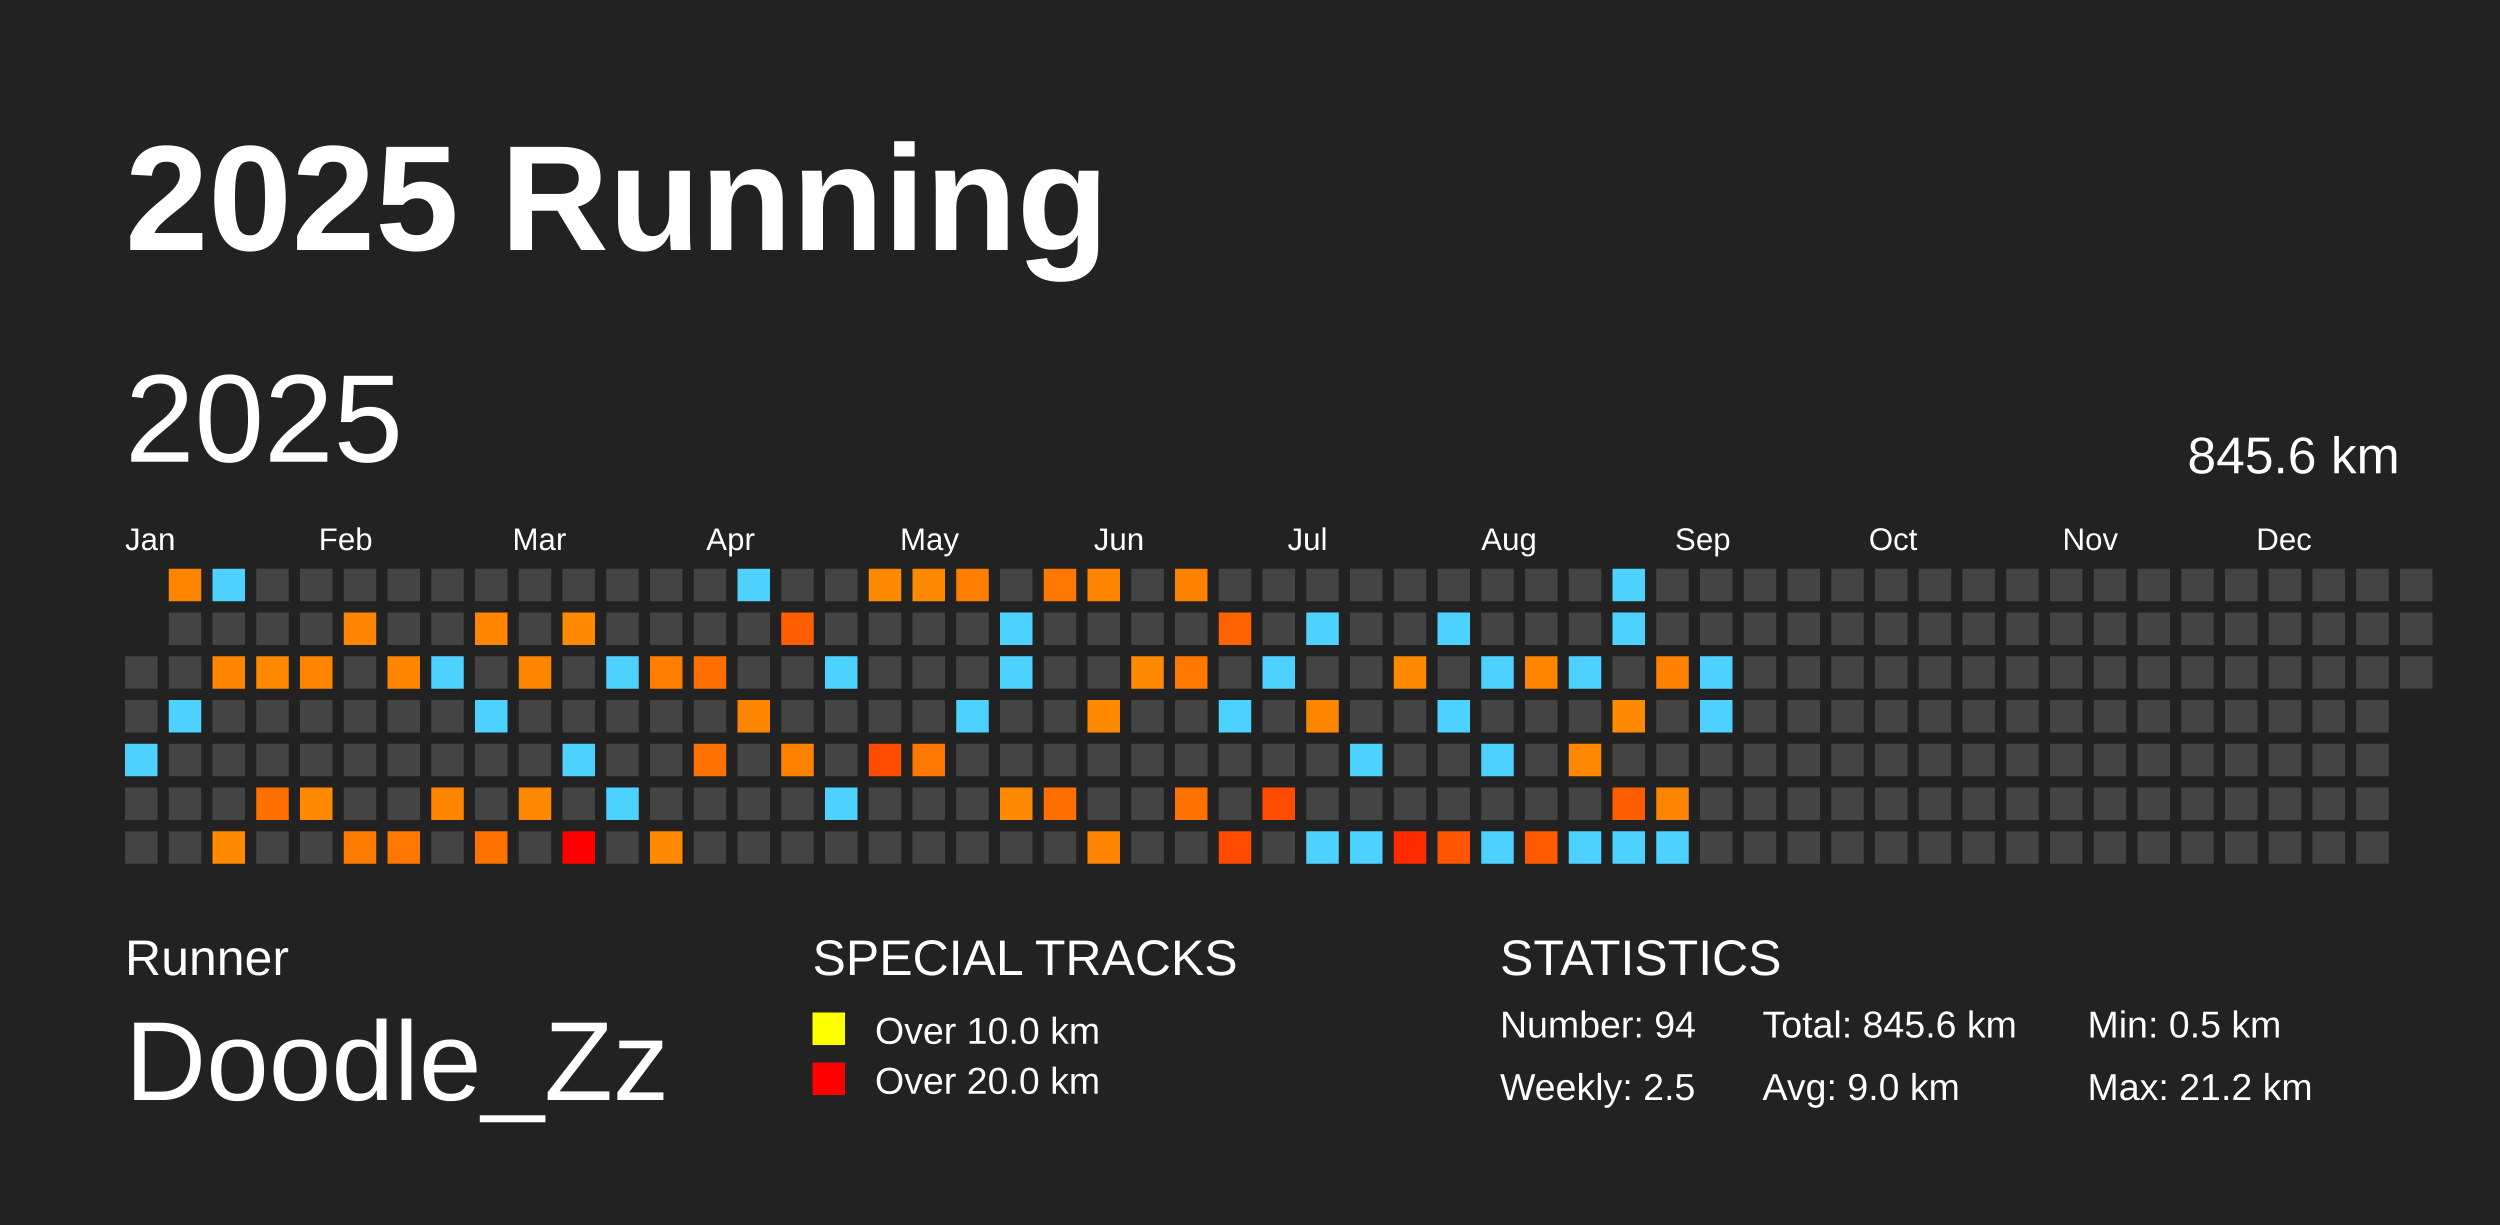
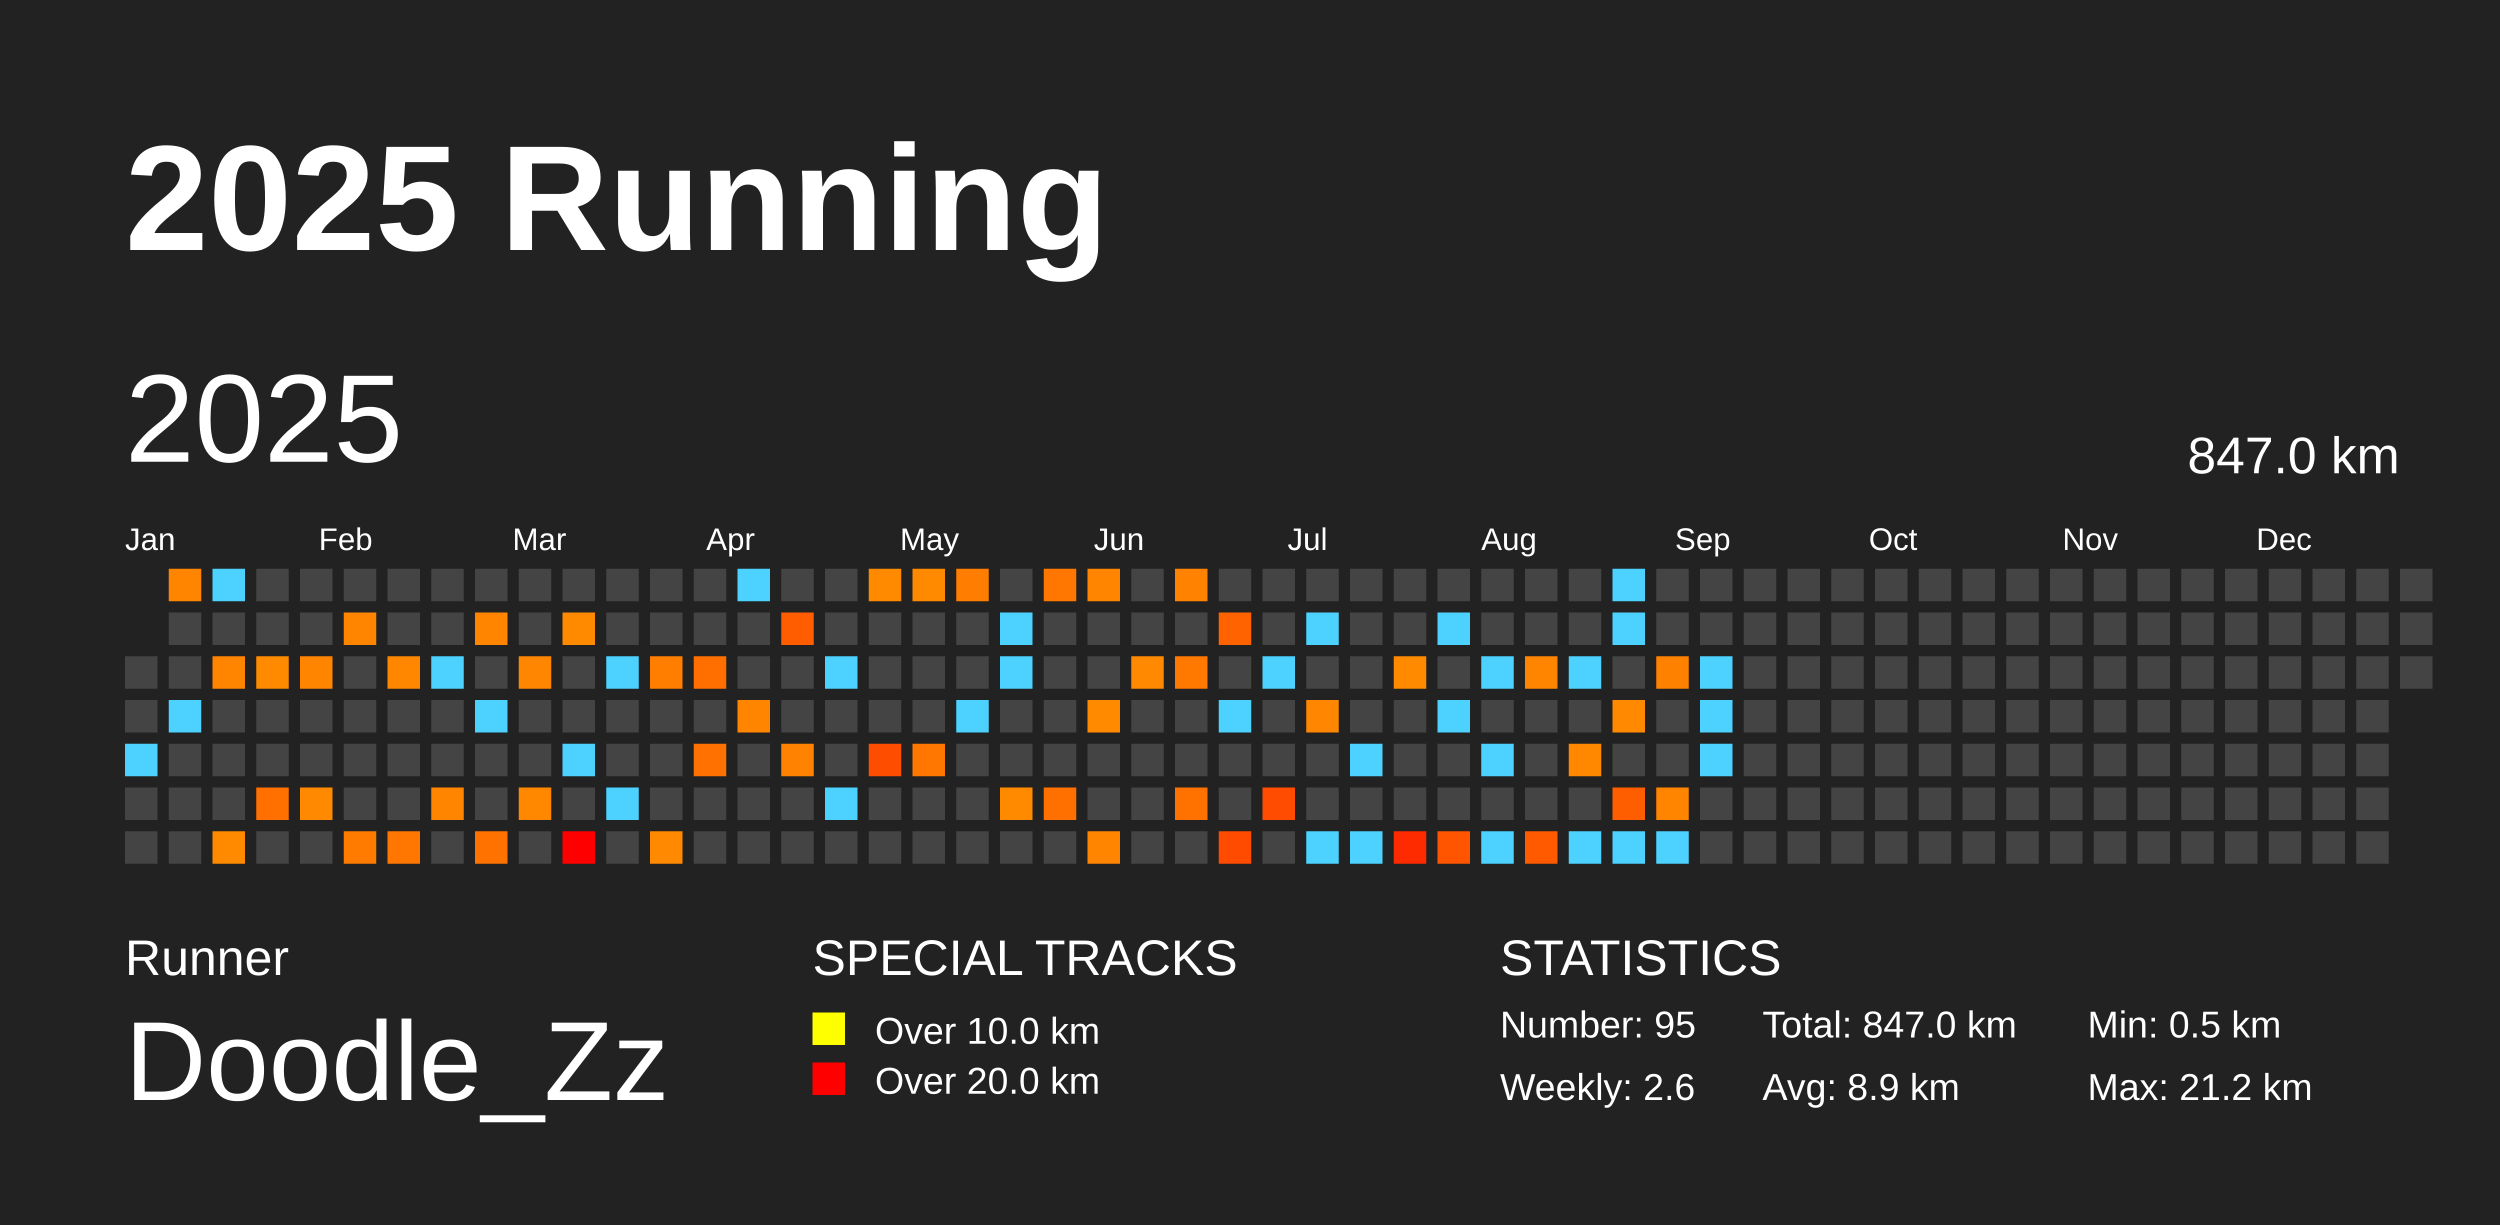
<svg xmlns="http://www.w3.org/2000/svg" baseProfile="full" height="98mm" version="1.1" viewBox="0,0,200,98" width="200mm">
  <defs />
  <rect fill="#222222" height="98" width="200" x="0" y="0" />
  <text fill="#FFFFFF" style="font-size:12px; font-family:Arial; font-weight:bold;" x="10" y="20">2025 Running</text>
  <text fill="#FFFFFF" style="font-size:4px; font-family:Arial" x="10" y="78">Runner</text>
  <text fill="#FFFFFF" style="font-size:9px; font-family:Arial" x="10" y="88">Doodle_Zz</text>
  <text fill="#FFFFFF" style="font-size:4px; font-family:Arial" x="65" y="78">SPECIAL TRACKS</text>
  <rect fill="yellow" height="2.6" width="2.6" x="65" y="81" />
  <text fill="#FFFFFF" style="font-size:3px; font-family:Arial" x="70" y="83.5">Over 10.0 km</text>
  <rect fill="red" height="2.6" width="2.6" x="65" y="85" />
  <text fill="#FFFFFF" style="font-size:3px; font-family:Arial" x="70" y="87.5">Over 20.0 km</text>
  <text fill="#FFFFFF" style="font-size:4px; font-family:Arial" x="120" y="78">STATISTICS</text>
-   <text fill="#FFFFFF" style="font-size:3px; font-family:Arial" x="120" y="83">Number: 94</text>
-   <text fill="#FFFFFF" style="font-size:3px; font-family:Arial" x="120" y="88">Weekly: 2.5</text>
-   <text fill="#FFFFFF" style="font-size:3px; font-family:Arial" x="141" y="83">Total: 845.6 km</text>
-   <text fill="#FFFFFF" style="font-size:3px; font-family:Arial" x="141" y="88">Avg: 9.0 km</text>
+   <text fill="#FFFFFF" style="font-size:3px; font-family:Arial" x="120" y="83">Number: 95</text>
+   <text fill="#FFFFFF" style="font-size:3px; font-family:Arial" x="120" y="88">Weekly: 2.6</text>
+   <text fill="#FFFFFF" style="font-size:3px; font-family:Arial" x="141" y="83">Total: 847.0 km</text>
+   <text fill="#FFFFFF" style="font-size:3px; font-family:Arial" x="141" y="88">Avg: 8.9 km</text>
  <text fill="#FFFFFF" style="font-size:3px; font-family:Arial" x="167" y="83">Min: 0.5 km</text>
  <text fill="#FFFFFF" style="font-size:3px; font-family:Arial" x="167" y="88">Max: 21.2 km</text>
  <text dominant-baseline="hanging" fill="#FFFFFF" style="font-size:10.0px; font-family:Arial;" x="10" y="30">2025</text>
-   <text dominant-baseline="hanging" fill="#FFFFFF" style="font-size:4.125px; font-family:Arial;" x="175" y="35">845.6 km</text>
+   <text dominant-baseline="hanging" fill="#FFFFFF" style="font-size:4.125px; font-family:Arial;" x="175" y="35">847.0 km</text>
  <text fill="#FFFFFF" style="font-size:2.5px; font-family:Arial" x="10.0" y="44">Jan</text>
  <text fill="#FFFFFF" style="font-size:2.5px; font-family:Arial" x="25.5" y="44">Feb</text>
  <text fill="#FFFFFF" style="font-size:2.5px; font-family:Arial" x="41.0" y="44">Mar</text>
  <text fill="#FFFFFF" style="font-size:2.5px; font-family:Arial" x="56.5" y="44">Apr</text>
  <text fill="#FFFFFF" style="font-size:2.5px; font-family:Arial" x="72.0" y="44">May</text>
  <text fill="#FFFFFF" style="font-size:2.5px; font-family:Arial" x="87.5" y="44">Jun</text>
  <text fill="#FFFFFF" style="font-size:2.5px; font-family:Arial" x="103.0" y="44">Jul</text>
  <text fill="#FFFFFF" style="font-size:2.5px; font-family:Arial" x="118.5" y="44">Aug</text>
  <text fill="#FFFFFF" style="font-size:2.5px; font-family:Arial" x="134.0" y="44">Sep</text>
  <text fill="#FFFFFF" style="font-size:2.5px; font-family:Arial" x="149.5" y="44">Oct</text>
  <text fill="#FFFFFF" style="font-size:2.5px; font-family:Arial" x="165.0" y="44">Nov</text>
  <text fill="#FFFFFF" style="font-size:2.5px; font-family:Arial" x="180.5" y="44">Dec</text>
  <rect fill="#444444" height="2.6" width="2.6" x="10.0" y="52.5" />
  <rect fill="#444444" height="2.6" width="2.6" x="10.0" y="56.0" />
  <rect fill="#4dd2ff" height="2.6" width="2.6" x="10.0" y="59.5" />
  <rect fill="#444444" height="2.6" width="2.6" x="10.0" y="63.0" />
  <rect fill="#444444" height="2.6" width="2.6" x="10.0" y="66.5" />
  <rect fill="#ff8500" height="2.6" width="2.6" x="13.5" y="45.5" />
  <rect fill="#444444" height="2.6" width="2.6" x="13.5" y="49.0" />
  <rect fill="#444444" height="2.6" width="2.6" x="13.5" y="52.5" />
  <rect fill="#4dd2ff" height="2.6" width="2.6" x="13.5" y="56.0" />
  <rect fill="#444444" height="2.6" width="2.6" x="13.5" y="59.5" />
  <rect fill="#444444" height="2.6" width="2.6" x="13.5" y="63.0" />
  <rect fill="#444444" height="2.6" width="2.6" x="13.5" y="66.5" />
  <rect fill="#4dd2ff" height="2.6" width="2.6" x="17.0" y="45.5" />
  <rect fill="#444444" height="2.6" width="2.6" x="17.0" y="49.0" />
  <rect fill="#ff8400" height="2.6" width="2.6" x="17.0" y="52.5" />
  <rect fill="#444444" height="2.6" width="2.6" x="17.0" y="56.0" />
  <rect fill="#444444" height="2.6" width="2.6" x="17.0" y="59.5" />
  <rect fill="#444444" height="2.6" width="2.6" x="17.0" y="63.0" />
  <rect fill="#ff8a00" height="2.6" width="2.6" x="17.0" y="66.5" />
  <rect fill="#444444" height="2.6" width="2.6" x="20.5" y="45.5" />
  <rect fill="#444444" height="2.6" width="2.6" x="20.5" y="49.0" />
  <rect fill="#ff8a00" height="2.6" width="2.6" x="20.5" y="52.5" />
  <rect fill="#444444" height="2.6" width="2.6" x="20.5" y="56.0" />
  <rect fill="#444444" height="2.6" width="2.6" x="20.5" y="59.5" />
  <rect fill="#ff7000" height="2.6" width="2.6" x="20.5" y="63.0" />
  <rect fill="#444444" height="2.6" width="2.6" x="20.5" y="66.5" />
  <rect fill="#444444" height="2.6" width="2.6" x="24.0" y="45.5" />
  <rect fill="#444444" height="2.6" width="2.6" x="24.0" y="49.0" />
  <rect fill="#ff8400" height="2.6" width="2.6" x="24.0" y="52.5" />
  <rect fill="#444444" height="2.6" width="2.6" x="24.0" y="56.0" />
  <rect fill="#444444" height="2.6" width="2.6" x="24.0" y="59.5" />
  <rect fill="#ff8900" height="2.6" width="2.6" x="24.0" y="63.0" />
  <rect fill="#444444" height="2.6" width="2.6" x="24.0" y="66.5" />
  <rect fill="#444444" height="2.6" width="2.6" x="27.5" y="45.5" />
  <rect fill="#ff8400" height="2.6" width="2.6" x="27.5" y="49.0" />
  <rect fill="#444444" height="2.6" width="2.6" x="27.5" y="52.5" />
  <rect fill="#444444" height="2.6" width="2.6" x="27.5" y="56.0" />
  <rect fill="#444444" height="2.6" width="2.6" x="27.5" y="59.5" />
  <rect fill="#444444" height="2.6" width="2.6" x="27.5" y="63.0" />
  <rect fill="#ff7b00" height="2.6" width="2.6" x="27.5" y="66.5" />
  <rect fill="#444444" height="2.6" width="2.6" x="31.0" y="45.5" />
  <rect fill="#444444" height="2.6" width="2.6" x="31.0" y="49.0" />
  <rect fill="#ff8700" height="2.6" width="2.6" x="31.0" y="52.5" />
  <rect fill="#444444" height="2.6" width="2.6" x="31.0" y="56.0" />
  <rect fill="#444444" height="2.6" width="2.6" x="31.0" y="59.5" />
  <rect fill="#444444" height="2.6" width="2.6" x="31.0" y="63.0" />
  <rect fill="#ff7600" height="2.6" width="2.6" x="31.0" y="66.5" />
  <rect fill="#444444" height="2.6" width="2.6" x="34.5" y="45.5" />
  <rect fill="#444444" height="2.6" width="2.6" x="34.5" y="49.0" />
  <rect fill="#4dd2ff" height="2.6" width="2.6" x="34.5" y="52.5" />
  <rect fill="#444444" height="2.6" width="2.6" x="34.5" y="56.0" />
  <rect fill="#444444" height="2.6" width="2.6" x="34.5" y="59.5" />
  <rect fill="#ff8400" height="2.6" width="2.6" x="34.5" y="63.0" />
  <rect fill="#444444" height="2.6" width="2.6" x="34.5" y="66.5" />
  <rect fill="#444444" height="2.6" width="2.6" x="38.0" y="45.5" />
  <rect fill="#ff8500" height="2.6" width="2.6" x="38.0" y="49.0" />
  <rect fill="#444444" height="2.6" width="2.6" x="38.0" y="52.5" />
  <rect fill="#4dd2ff" height="2.6" width="2.6" x="38.0" y="56.0" />
  <rect fill="#444444" height="2.6" width="2.6" x="38.0" y="59.5" />
  <rect fill="#444444" height="2.6" width="2.6" x="38.0" y="63.0" />
  <rect fill="#ff7200" height="2.6" width="2.6" x="38.0" y="66.5" />
  <rect fill="#444444" height="2.6" width="2.6" x="41.5" y="45.5" />
  <rect fill="#444444" height="2.6" width="2.6" x="41.5" y="49.0" />
  <rect fill="#ff8600" height="2.6" width="2.6" x="41.5" y="52.5" />
  <rect fill="#444444" height="2.6" width="2.6" x="41.5" y="56.0" />
  <rect fill="#444444" height="2.6" width="2.6" x="41.5" y="59.5" />
  <rect fill="#ff8800" height="2.6" width="2.6" x="41.5" y="63.0" />
  <rect fill="#444444" height="2.6" width="2.6" x="41.5" y="66.5" />
  <rect fill="#444444" height="2.6" width="2.6" x="45.0" y="45.5" />
  <rect fill="#ff8a00" height="2.6" width="2.6" x="45.0" y="49.0" />
  <rect fill="#444444" height="2.6" width="2.6" x="45.0" y="52.5" />
  <rect fill="#444444" height="2.6" width="2.6" x="45.0" y="56.0" />
  <rect fill="#4dd2ff" height="2.6" width="2.6" x="45.0" y="59.5" />
  <rect fill="#444444" height="2.6" width="2.6" x="45.0" y="63.0" />
  <rect fill="red" height="2.6" width="2.6" x="45.0" y="66.5" />
  <rect fill="#444444" height="2.6" width="2.6" x="48.5" y="45.5" />
  <rect fill="#444444" height="2.6" width="2.6" x="48.5" y="49.0" />
  <rect fill="#4dd2ff" height="2.6" width="2.6" x="48.5" y="52.5" />
  <rect fill="#444444" height="2.6" width="2.6" x="48.5" y="56.0" />
  <rect fill="#444444" height="2.6" width="2.6" x="48.5" y="59.5" />
  <rect fill="#4dd2ff" height="2.6" width="2.6" x="48.5" y="63.0" />
  <rect fill="#444444" height="2.6" width="2.6" x="48.5" y="66.5" />
  <rect fill="#444444" height="2.6" width="2.6" x="52.0" y="45.5" />
  <rect fill="#444444" height="2.6" width="2.6" x="52.0" y="49.0" />
  <rect fill="#ff7e00" height="2.6" width="2.6" x="52.0" y="52.5" />
  <rect fill="#444444" height="2.6" width="2.6" x="52.0" y="56.0" />
  <rect fill="#444444" height="2.6" width="2.6" x="52.0" y="59.5" />
  <rect fill="#444444" height="2.6" width="2.6" x="52.0" y="63.0" />
  <rect fill="#ff8900" height="2.6" width="2.6" x="52.0" y="66.5" />
  <rect fill="#444444" height="2.6" width="2.6" x="55.5" y="45.5" />
  <rect fill="#444444" height="2.6" width="2.6" x="55.5" y="49.0" />
  <rect fill="#ff6f00" height="2.6" width="2.6" x="55.5" y="52.5" />
  <rect fill="#444444" height="2.6" width="2.6" x="55.5" y="56.0" />
  <rect fill="#ff7100" height="2.6" width="2.6" x="55.5" y="59.5" />
  <rect fill="#444444" height="2.6" width="2.6" x="55.5" y="63.0" />
  <rect fill="#444444" height="2.6" width="2.6" x="55.5" y="66.5" />
  <rect fill="#4dd2ff" height="2.6" width="2.6" x="59.0" y="45.5" />
  <rect fill="#444444" height="2.6" width="2.6" x="59.0" y="49.0" />
  <rect fill="#444444" height="2.6" width="2.6" x="59.0" y="52.5" />
  <rect fill="#ff8400" height="2.6" width="2.6" x="59.0" y="56.0" />
  <rect fill="#444444" height="2.6" width="2.6" x="59.0" y="59.5" />
  <rect fill="#444444" height="2.6" width="2.6" x="59.0" y="63.0" />
  <rect fill="#444444" height="2.6" width="2.6" x="59.0" y="66.5" />
  <rect fill="#444444" height="2.6" width="2.6" x="62.5" y="45.5" />
  <rect fill="#ff5d00" height="2.6" width="2.6" x="62.5" y="49.0" />
  <rect fill="#444444" height="2.6" width="2.6" x="62.5" y="52.5" />
  <rect fill="#444444" height="2.6" width="2.6" x="62.5" y="56.0" />
  <rect fill="#ff8200" height="2.6" width="2.6" x="62.5" y="59.5" />
  <rect fill="#444444" height="2.6" width="2.6" x="62.5" y="63.0" />
  <rect fill="#444444" height="2.6" width="2.6" x="62.5" y="66.5" />
  <rect fill="#444444" height="2.6" width="2.6" x="66.0" y="45.5" />
  <rect fill="#444444" height="2.6" width="2.6" x="66.0" y="49.0" />
  <rect fill="#4dd2ff" height="2.6" width="2.6" x="66.0" y="52.5" />
  <rect fill="#444444" height="2.6" width="2.6" x="66.0" y="56.0" />
  <rect fill="#444444" height="2.6" width="2.6" x="66.0" y="59.5" />
  <rect fill="#4dd2ff" height="2.6" width="2.6" x="66.0" y="63.0" />
  <rect fill="#444444" height="2.6" width="2.6" x="66.0" y="66.5" />
  <rect fill="#ff8a00" height="2.6" width="2.6" x="69.5" y="45.5" />
  <rect fill="#444444" height="2.6" width="2.6" x="69.5" y="49.0" />
  <rect fill="#444444" height="2.6" width="2.6" x="69.5" y="52.5" />
  <rect fill="#444444" height="2.6" width="2.6" x="69.5" y="56.0" />
  <rect fill="#ff4d00" height="2.6" width="2.6" x="69.5" y="59.5" />
  <rect fill="#444444" height="2.6" width="2.6" x="69.5" y="63.0" />
  <rect fill="#444444" height="2.6" width="2.6" x="69.5" y="66.5" />
  <rect fill="#ff8a00" height="2.6" width="2.6" x="73.0" y="45.5" />
  <rect fill="#444444" height="2.6" width="2.6" x="73.0" y="49.0" />
  <rect fill="#444444" height="2.6" width="2.6" x="73.0" y="52.5" />
  <rect fill="#444444" height="2.6" width="2.6" x="73.0" y="56.0" />
  <rect fill="#ff7600" height="2.6" width="2.6" x="73.0" y="59.5" />
  <rect fill="#444444" height="2.6" width="2.6" x="73.0" y="63.0" />
  <rect fill="#444444" height="2.6" width="2.6" x="73.0" y="66.5" />
  <rect fill="#ff7d00" height="2.6" width="2.6" x="76.5" y="45.5" />
  <rect fill="#444444" height="2.6" width="2.6" x="76.5" y="49.0" />
  <rect fill="#444444" height="2.6" width="2.6" x="76.5" y="52.5" />
  <rect fill="#4dd2ff" height="2.6" width="2.6" x="76.5" y="56.0" />
  <rect fill="#444444" height="2.6" width="2.6" x="76.5" y="59.5" />
  <rect fill="#444444" height="2.6" width="2.6" x="76.5" y="63.0" />
  <rect fill="#444444" height="2.6" width="2.6" x="76.5" y="66.5" />
  <rect fill="#444444" height="2.6" width="2.6" x="80.0" y="45.5" />
  <rect fill="#4dd2ff" height="2.6" width="2.6" x="80.0" y="49.0" />
  <rect fill="#4dd2ff" height="2.6" width="2.6" x="80.0" y="52.5" />
  <rect fill="#444444" height="2.6" width="2.6" x="80.0" y="56.0" />
  <rect fill="#444444" height="2.6" width="2.6" x="80.0" y="59.5" />
  <rect fill="#ff8a00" height="2.6" width="2.6" x="80.0" y="63.0" />
  <rect fill="#444444" height="2.6" width="2.6" x="80.0" y="66.5" />
  <rect fill="#ff7700" height="2.6" width="2.6" x="83.5" y="45.5" />
  <rect fill="#444444" height="2.6" width="2.6" x="83.5" y="49.0" />
  <rect fill="#444444" height="2.6" width="2.6" x="83.5" y="52.5" />
  <rect fill="#444444" height="2.6" width="2.6" x="83.5" y="56.0" />
  <rect fill="#444444" height="2.6" width="2.6" x="83.5" y="59.5" />
  <rect fill="#ff7000" height="2.6" width="2.6" x="83.5" y="63.0" />
  <rect fill="#444444" height="2.6" width="2.6" x="83.5" y="66.5" />
  <rect fill="#ff8400" height="2.6" width="2.6" x="87.0" y="45.5" />
  <rect fill="#444444" height="2.6" width="2.6" x="87.0" y="49.0" />
  <rect fill="#444444" height="2.6" width="2.6" x="87.0" y="52.5" />
  <rect fill="#ff8a00" height="2.6" width="2.6" x="87.0" y="56.0" />
  <rect fill="#444444" height="2.6" width="2.6" x="87.0" y="59.5" />
  <rect fill="#444444" height="2.6" width="2.6" x="87.0" y="63.0" />
  <rect fill="#ff8400" height="2.6" width="2.6" x="87.0" y="66.5" />
  <rect fill="#444444" height="2.6" width="2.6" x="90.5" y="45.5" />
  <rect fill="#444444" height="2.6" width="2.6" x="90.5" y="49.0" />
  <rect fill="#ff8900" height="2.6" width="2.6" x="90.5" y="52.5" />
  <rect fill="#444444" height="2.6" width="2.6" x="90.5" y="56.0" />
  <rect fill="#444444" height="2.6" width="2.6" x="90.5" y="59.5" />
  <rect fill="#444444" height="2.6" width="2.6" x="90.5" y="63.0" />
  <rect fill="#444444" height="2.6" width="2.6" x="90.5" y="66.5" />
  <rect fill="#ff8200" height="2.6" width="2.6" x="94.0" y="45.5" />
  <rect fill="#444444" height="2.6" width="2.6" x="94.0" y="49.0" />
  <rect fill="#ff7800" height="2.6" width="2.6" x="94.0" y="52.5" />
  <rect fill="#444444" height="2.6" width="2.6" x="94.0" y="56.0" />
  <rect fill="#444444" height="2.6" width="2.6" x="94.0" y="59.5" />
  <rect fill="#ff7200" height="2.6" width="2.6" x="94.0" y="63.0" />
  <rect fill="#444444" height="2.6" width="2.6" x="94.0" y="66.5" />
  <rect fill="#444444" height="2.6" width="2.6" x="97.5" y="45.5" />
  <rect fill="#ff6300" height="2.6" width="2.6" x="97.5" y="49.0" />
  <rect fill="#444444" height="2.6" width="2.6" x="97.5" y="52.5" />
  <rect fill="#4dd2ff" height="2.6" width="2.6" x="97.5" y="56.0" />
  <rect fill="#444444" height="2.6" width="2.6" x="97.5" y="59.5" />
  <rect fill="#444444" height="2.6" width="2.6" x="97.5" y="63.0" />
  <rect fill="#ff4b00" height="2.6" width="2.6" x="97.5" y="66.5" />
  <rect fill="#444444" height="2.6" width="2.6" x="101.0" y="45.5" />
  <rect fill="#444444" height="2.6" width="2.6" x="101.0" y="49.0" />
  <rect fill="#4dd2ff" height="2.6" width="2.6" x="101.0" y="52.5" />
  <rect fill="#444444" height="2.6" width="2.6" x="101.0" y="56.0" />
  <rect fill="#444444" height="2.6" width="2.6" x="101.0" y="59.5" />
  <rect fill="#ff4c00" height="2.6" width="2.6" x="101.0" y="63.0" />
  <rect fill="#444444" height="2.6" width="2.6" x="101.0" y="66.5" />
  <rect fill="#444444" height="2.6" width="2.6" x="104.5" y="45.5" />
  <rect fill="#4dd2ff" height="2.6" width="2.6" x="104.5" y="49.0" />
  <rect fill="#444444" height="2.6" width="2.6" x="104.5" y="52.5" />
  <rect fill="#ff8600" height="2.6" width="2.6" x="104.5" y="56.0" />
  <rect fill="#444444" height="2.6" width="2.6" x="104.5" y="59.5" />
  <rect fill="#444444" height="2.6" width="2.6" x="104.5" y="63.0" />
  <rect fill="#4dd2ff" height="2.6" width="2.6" x="104.5" y="66.5" />
  <rect fill="#444444" height="2.6" width="2.6" x="108.0" y="45.5" />
  <rect fill="#444444" height="2.6" width="2.6" x="108.0" y="49.0" />
  <rect fill="#444444" height="2.6" width="2.6" x="108.0" y="52.5" />
  <rect fill="#444444" height="2.6" width="2.6" x="108.0" y="56.0" />
  <rect fill="#4dd2ff" height="2.6" width="2.6" x="108.0" y="59.5" />
  <rect fill="#444444" height="2.6" width="2.6" x="108.0" y="63.0" />
  <rect fill="#4dd2ff" height="2.6" width="2.6" x="108.0" y="66.5" />
  <rect fill="#444444" height="2.6" width="2.6" x="111.5" y="45.5" />
  <rect fill="#444444" height="2.6" width="2.6" x="111.5" y="49.0" />
  <rect fill="#ff8a00" height="2.6" width="2.6" x="111.5" y="52.5" />
  <rect fill="#444444" height="2.6" width="2.6" x="111.5" y="56.0" />
  <rect fill="#444444" height="2.6" width="2.6" x="111.5" y="59.5" />
  <rect fill="#444444" height="2.6" width="2.6" x="111.5" y="63.0" />
  <rect fill="#ff2b00" height="2.6" width="2.6" x="111.5" y="66.5" />
  <rect fill="#444444" height="2.6" width="2.6" x="115.0" y="45.5" />
  <rect fill="#4dd2ff" height="2.6" width="2.6" x="115.0" y="49.0" />
  <rect fill="#444444" height="2.6" width="2.6" x="115.0" y="52.5" />
  <rect fill="#4dd2ff" height="2.6" width="2.6" x="115.0" y="56.0" />
  <rect fill="#444444" height="2.6" width="2.6" x="115.0" y="59.5" />
  <rect fill="#444444" height="2.6" width="2.6" x="115.0" y="63.0" />
  <rect fill="#ff5500" height="2.6" width="2.6" x="115.0" y="66.5" />
  <rect fill="#444444" height="2.6" width="2.6" x="118.5" y="45.5" />
  <rect fill="#444444" height="2.6" width="2.6" x="118.5" y="49.0" />
  <rect fill="#4dd2ff" height="2.6" width="2.6" x="118.5" y="52.5" />
  <rect fill="#444444" height="2.6" width="2.6" x="118.5" y="56.0" />
  <rect fill="#4dd2ff" height="2.6" width="2.6" x="118.5" y="59.5" />
  <rect fill="#444444" height="2.6" width="2.6" x="118.5" y="63.0" />
  <rect fill="#4dd2ff" height="2.6" width="2.6" x="118.5" y="66.5" />
  <rect fill="#444444" height="2.6" width="2.6" x="122.0" y="45.5" />
  <rect fill="#444444" height="2.6" width="2.6" x="122.0" y="49.0" />
  <rect fill="#ff8500" height="2.6" width="2.6" x="122.0" y="52.5" />
  <rect fill="#444444" height="2.6" width="2.6" x="122.0" y="56.0" />
  <rect fill="#444444" height="2.6" width="2.6" x="122.0" y="59.5" />
  <rect fill="#444444" height="2.6" width="2.6" x="122.0" y="63.0" />
  <rect fill="#ff5a00" height="2.6" width="2.6" x="122.0" y="66.5" />
  <rect fill="#444444" height="2.6" width="2.6" x="125.5" y="45.5" />
  <rect fill="#444444" height="2.6" width="2.6" x="125.5" y="49.0" />
  <rect fill="#4dd2ff" height="2.6" width="2.6" x="125.5" y="52.5" />
  <rect fill="#444444" height="2.6" width="2.6" x="125.5" y="56.0" />
  <rect fill="#ff8800" height="2.6" width="2.6" x="125.5" y="59.5" />
  <rect fill="#444444" height="2.6" width="2.6" x="125.5" y="63.0" />
  <rect fill="#4dd2ff" height="2.6" width="2.6" x="125.5" y="66.5" />
  <rect fill="#4dd2ff" height="2.6" width="2.6" x="129.0" y="45.5" />
  <rect fill="#4dd2ff" height="2.6" width="2.6" x="129.0" y="49.0" />
  <rect fill="#444444" height="2.6" width="2.6" x="129.0" y="52.5" />
  <rect fill="#ff8900" height="2.6" width="2.6" x="129.0" y="56.0" />
  <rect fill="#444444" height="2.6" width="2.6" x="129.0" y="59.5" />
  <rect fill="#ff5e00" height="2.6" width="2.6" x="129.0" y="63.0" />
  <rect fill="#4dd2ff" height="2.6" width="2.6" x="129.0" y="66.5" />
  <rect fill="#444444" height="2.6" width="2.6" x="132.5" y="45.5" />
  <rect fill="#444444" height="2.6" width="2.6" x="132.5" y="49.0" />
  <rect fill="#ff8100" height="2.6" width="2.6" x="132.5" y="52.5" />
  <rect fill="#444444" height="2.6" width="2.6" x="132.5" y="56.0" />
  <rect fill="#444444" height="2.6" width="2.6" x="132.5" y="59.5" />
  <rect fill="#ff8500" height="2.6" width="2.6" x="132.5" y="63.0" />
  <rect fill="#4dd2ff" height="2.6" width="2.6" x="132.5" y="66.5" />
  <rect fill="#444444" height="2.6" width="2.6" x="136.0" y="45.5" />
  <rect fill="#444444" height="2.6" width="2.6" x="136.0" y="49.0" />
  <rect fill="#4dd2ff" height="2.6" width="2.6" x="136.0" y="52.5" />
  <rect fill="#4dd2ff" height="2.6" width="2.6" x="136.0" y="56.0" />
-   <rect fill="#444444" height="2.6" width="2.6" x="136.0" y="59.5" />
+   <rect fill="#4dd2ff" height="2.6" width="2.6" x="136.0" y="59.5" />
  <rect fill="#444444" height="2.6" width="2.6" x="136.0" y="63.0" />
  <rect fill="#444444" height="2.6" width="2.6" x="136.0" y="66.5" />
  <rect fill="#444444" height="2.6" width="2.6" x="139.5" y="45.5" />
  <rect fill="#444444" height="2.6" width="2.6" x="139.5" y="49.0" />
  <rect fill="#444444" height="2.6" width="2.6" x="139.5" y="52.5" />
  <rect fill="#444444" height="2.6" width="2.6" x="139.5" y="56.0" />
  <rect fill="#444444" height="2.6" width="2.6" x="139.5" y="59.5" />
  <rect fill="#444444" height="2.6" width="2.6" x="139.5" y="63.0" />
  <rect fill="#444444" height="2.6" width="2.6" x="139.5" y="66.5" />
  <rect fill="#444444" height="2.6" width="2.6" x="143.0" y="45.5" />
  <rect fill="#444444" height="2.6" width="2.6" x="143.0" y="49.0" />
  <rect fill="#444444" height="2.6" width="2.6" x="143.0" y="52.5" />
  <rect fill="#444444" height="2.6" width="2.6" x="143.0" y="56.0" />
  <rect fill="#444444" height="2.6" width="2.6" x="143.0" y="59.5" />
  <rect fill="#444444" height="2.6" width="2.6" x="143.0" y="63.0" />
  <rect fill="#444444" height="2.6" width="2.6" x="143.0" y="66.5" />
  <rect fill="#444444" height="2.6" width="2.6" x="146.5" y="45.5" />
  <rect fill="#444444" height="2.6" width="2.6" x="146.5" y="49.0" />
  <rect fill="#444444" height="2.6" width="2.6" x="146.5" y="52.5" />
  <rect fill="#444444" height="2.6" width="2.6" x="146.5" y="56.0" />
  <rect fill="#444444" height="2.6" width="2.6" x="146.5" y="59.5" />
  <rect fill="#444444" height="2.6" width="2.6" x="146.5" y="63.0" />
  <rect fill="#444444" height="2.6" width="2.6" x="146.5" y="66.5" />
  <rect fill="#444444" height="2.6" width="2.6" x="150.0" y="45.5" />
  <rect fill="#444444" height="2.6" width="2.6" x="150.0" y="49.0" />
  <rect fill="#444444" height="2.6" width="2.6" x="150.0" y="52.5" />
  <rect fill="#444444" height="2.6" width="2.6" x="150.0" y="56.0" />
  <rect fill="#444444" height="2.6" width="2.6" x="150.0" y="59.5" />
  <rect fill="#444444" height="2.6" width="2.6" x="150.0" y="63.0" />
  <rect fill="#444444" height="2.6" width="2.6" x="150.0" y="66.5" />
  <rect fill="#444444" height="2.6" width="2.6" x="153.5" y="45.5" />
  <rect fill="#444444" height="2.6" width="2.6" x="153.5" y="49.0" />
  <rect fill="#444444" height="2.6" width="2.6" x="153.5" y="52.5" />
  <rect fill="#444444" height="2.6" width="2.6" x="153.5" y="56.0" />
  <rect fill="#444444" height="2.6" width="2.6" x="153.5" y="59.5" />
  <rect fill="#444444" height="2.6" width="2.6" x="153.5" y="63.0" />
  <rect fill="#444444" height="2.6" width="2.6" x="153.5" y="66.5" />
  <rect fill="#444444" height="2.6" width="2.6" x="157.0" y="45.5" />
  <rect fill="#444444" height="2.6" width="2.6" x="157.0" y="49.0" />
  <rect fill="#444444" height="2.6" width="2.6" x="157.0" y="52.5" />
  <rect fill="#444444" height="2.6" width="2.6" x="157.0" y="56.0" />
  <rect fill="#444444" height="2.6" width="2.6" x="157.0" y="59.5" />
  <rect fill="#444444" height="2.6" width="2.6" x="157.0" y="63.0" />
  <rect fill="#444444" height="2.6" width="2.6" x="157.0" y="66.5" />
  <rect fill="#444444" height="2.6" width="2.6" x="160.5" y="45.5" />
  <rect fill="#444444" height="2.6" width="2.6" x="160.5" y="49.0" />
  <rect fill="#444444" height="2.6" width="2.6" x="160.5" y="52.5" />
  <rect fill="#444444" height="2.6" width="2.6" x="160.5" y="56.0" />
  <rect fill="#444444" height="2.6" width="2.6" x="160.5" y="59.5" />
  <rect fill="#444444" height="2.6" width="2.6" x="160.5" y="63.0" />
  <rect fill="#444444" height="2.6" width="2.6" x="160.5" y="66.5" />
  <rect fill="#444444" height="2.6" width="2.6" x="164.0" y="45.5" />
  <rect fill="#444444" height="2.6" width="2.6" x="164.0" y="49.0" />
  <rect fill="#444444" height="2.6" width="2.6" x="164.0" y="52.5" />
  <rect fill="#444444" height="2.6" width="2.6" x="164.0" y="56.0" />
  <rect fill="#444444" height="2.6" width="2.6" x="164.0" y="59.5" />
  <rect fill="#444444" height="2.6" width="2.6" x="164.0" y="63.0" />
  <rect fill="#444444" height="2.6" width="2.6" x="164.0" y="66.5" />
  <rect fill="#444444" height="2.6" width="2.6" x="167.5" y="45.5" />
  <rect fill="#444444" height="2.6" width="2.6" x="167.5" y="49.0" />
  <rect fill="#444444" height="2.6" width="2.6" x="167.5" y="52.5" />
  <rect fill="#444444" height="2.6" width="2.6" x="167.5" y="56.0" />
  <rect fill="#444444" height="2.6" width="2.6" x="167.5" y="59.5" />
  <rect fill="#444444" height="2.6" width="2.6" x="167.5" y="63.0" />
  <rect fill="#444444" height="2.6" width="2.6" x="167.5" y="66.5" />
  <rect fill="#444444" height="2.6" width="2.6" x="171.0" y="45.5" />
  <rect fill="#444444" height="2.6" width="2.6" x="171.0" y="49.0" />
  <rect fill="#444444" height="2.6" width="2.6" x="171.0" y="52.5" />
  <rect fill="#444444" height="2.6" width="2.6" x="171.0" y="56.0" />
  <rect fill="#444444" height="2.6" width="2.6" x="171.0" y="59.5" />
  <rect fill="#444444" height="2.6" width="2.6" x="171.0" y="63.0" />
  <rect fill="#444444" height="2.6" width="2.6" x="171.0" y="66.5" />
  <rect fill="#444444" height="2.6" width="2.6" x="174.5" y="45.5" />
  <rect fill="#444444" height="2.6" width="2.6" x="174.5" y="49.0" />
  <rect fill="#444444" height="2.6" width="2.6" x="174.5" y="52.5" />
  <rect fill="#444444" height="2.6" width="2.6" x="174.5" y="56.0" />
  <rect fill="#444444" height="2.6" width="2.6" x="174.5" y="59.5" />
  <rect fill="#444444" height="2.6" width="2.6" x="174.5" y="63.0" />
  <rect fill="#444444" height="2.6" width="2.6" x="174.5" y="66.5" />
  <rect fill="#444444" height="2.6" width="2.6" x="178.0" y="45.5" />
  <rect fill="#444444" height="2.6" width="2.6" x="178.0" y="49.0" />
  <rect fill="#444444" height="2.6" width="2.6" x="178.0" y="52.5" />
  <rect fill="#444444" height="2.6" width="2.6" x="178.0" y="56.0" />
  <rect fill="#444444" height="2.6" width="2.6" x="178.0" y="59.5" />
  <rect fill="#444444" height="2.6" width="2.6" x="178.0" y="63.0" />
  <rect fill="#444444" height="2.6" width="2.6" x="178.0" y="66.5" />
  <rect fill="#444444" height="2.6" width="2.6" x="181.5" y="45.5" />
  <rect fill="#444444" height="2.6" width="2.6" x="181.5" y="49.0" />
  <rect fill="#444444" height="2.6" width="2.6" x="181.5" y="52.5" />
  <rect fill="#444444" height="2.6" width="2.6" x="181.5" y="56.0" />
  <rect fill="#444444" height="2.6" width="2.6" x="181.5" y="59.5" />
  <rect fill="#444444" height="2.6" width="2.6" x="181.5" y="63.0" />
  <rect fill="#444444" height="2.6" width="2.6" x="181.5" y="66.5" />
  <rect fill="#444444" height="2.6" width="2.6" x="185.0" y="45.5" />
  <rect fill="#444444" height="2.6" width="2.6" x="185.0" y="49.0" />
  <rect fill="#444444" height="2.6" width="2.6" x="185.0" y="52.5" />
  <rect fill="#444444" height="2.6" width="2.6" x="185.0" y="56.0" />
  <rect fill="#444444" height="2.6" width="2.6" x="185.0" y="59.5" />
  <rect fill="#444444" height="2.6" width="2.6" x="185.0" y="63.0" />
  <rect fill="#444444" height="2.6" width="2.6" x="185.0" y="66.5" />
  <rect fill="#444444" height="2.6" width="2.6" x="188.5" y="45.5" />
  <rect fill="#444444" height="2.6" width="2.6" x="188.5" y="49.0" />
  <rect fill="#444444" height="2.6" width="2.6" x="188.5" y="52.5" />
  <rect fill="#444444" height="2.6" width="2.6" x="188.5" y="56.0" />
  <rect fill="#444444" height="2.6" width="2.6" x="188.5" y="59.5" />
  <rect fill="#444444" height="2.6" width="2.6" x="188.5" y="63.0" />
  <rect fill="#444444" height="2.6" width="2.6" x="188.5" y="66.5" />
  <rect fill="#444444" height="2.6" width="2.6" x="192.0" y="45.5" />
  <rect fill="#444444" height="2.6" width="2.6" x="192.0" y="49.0" />
  <rect fill="#444444" height="2.6" width="2.6" x="192.0" y="52.5" />
</svg>
